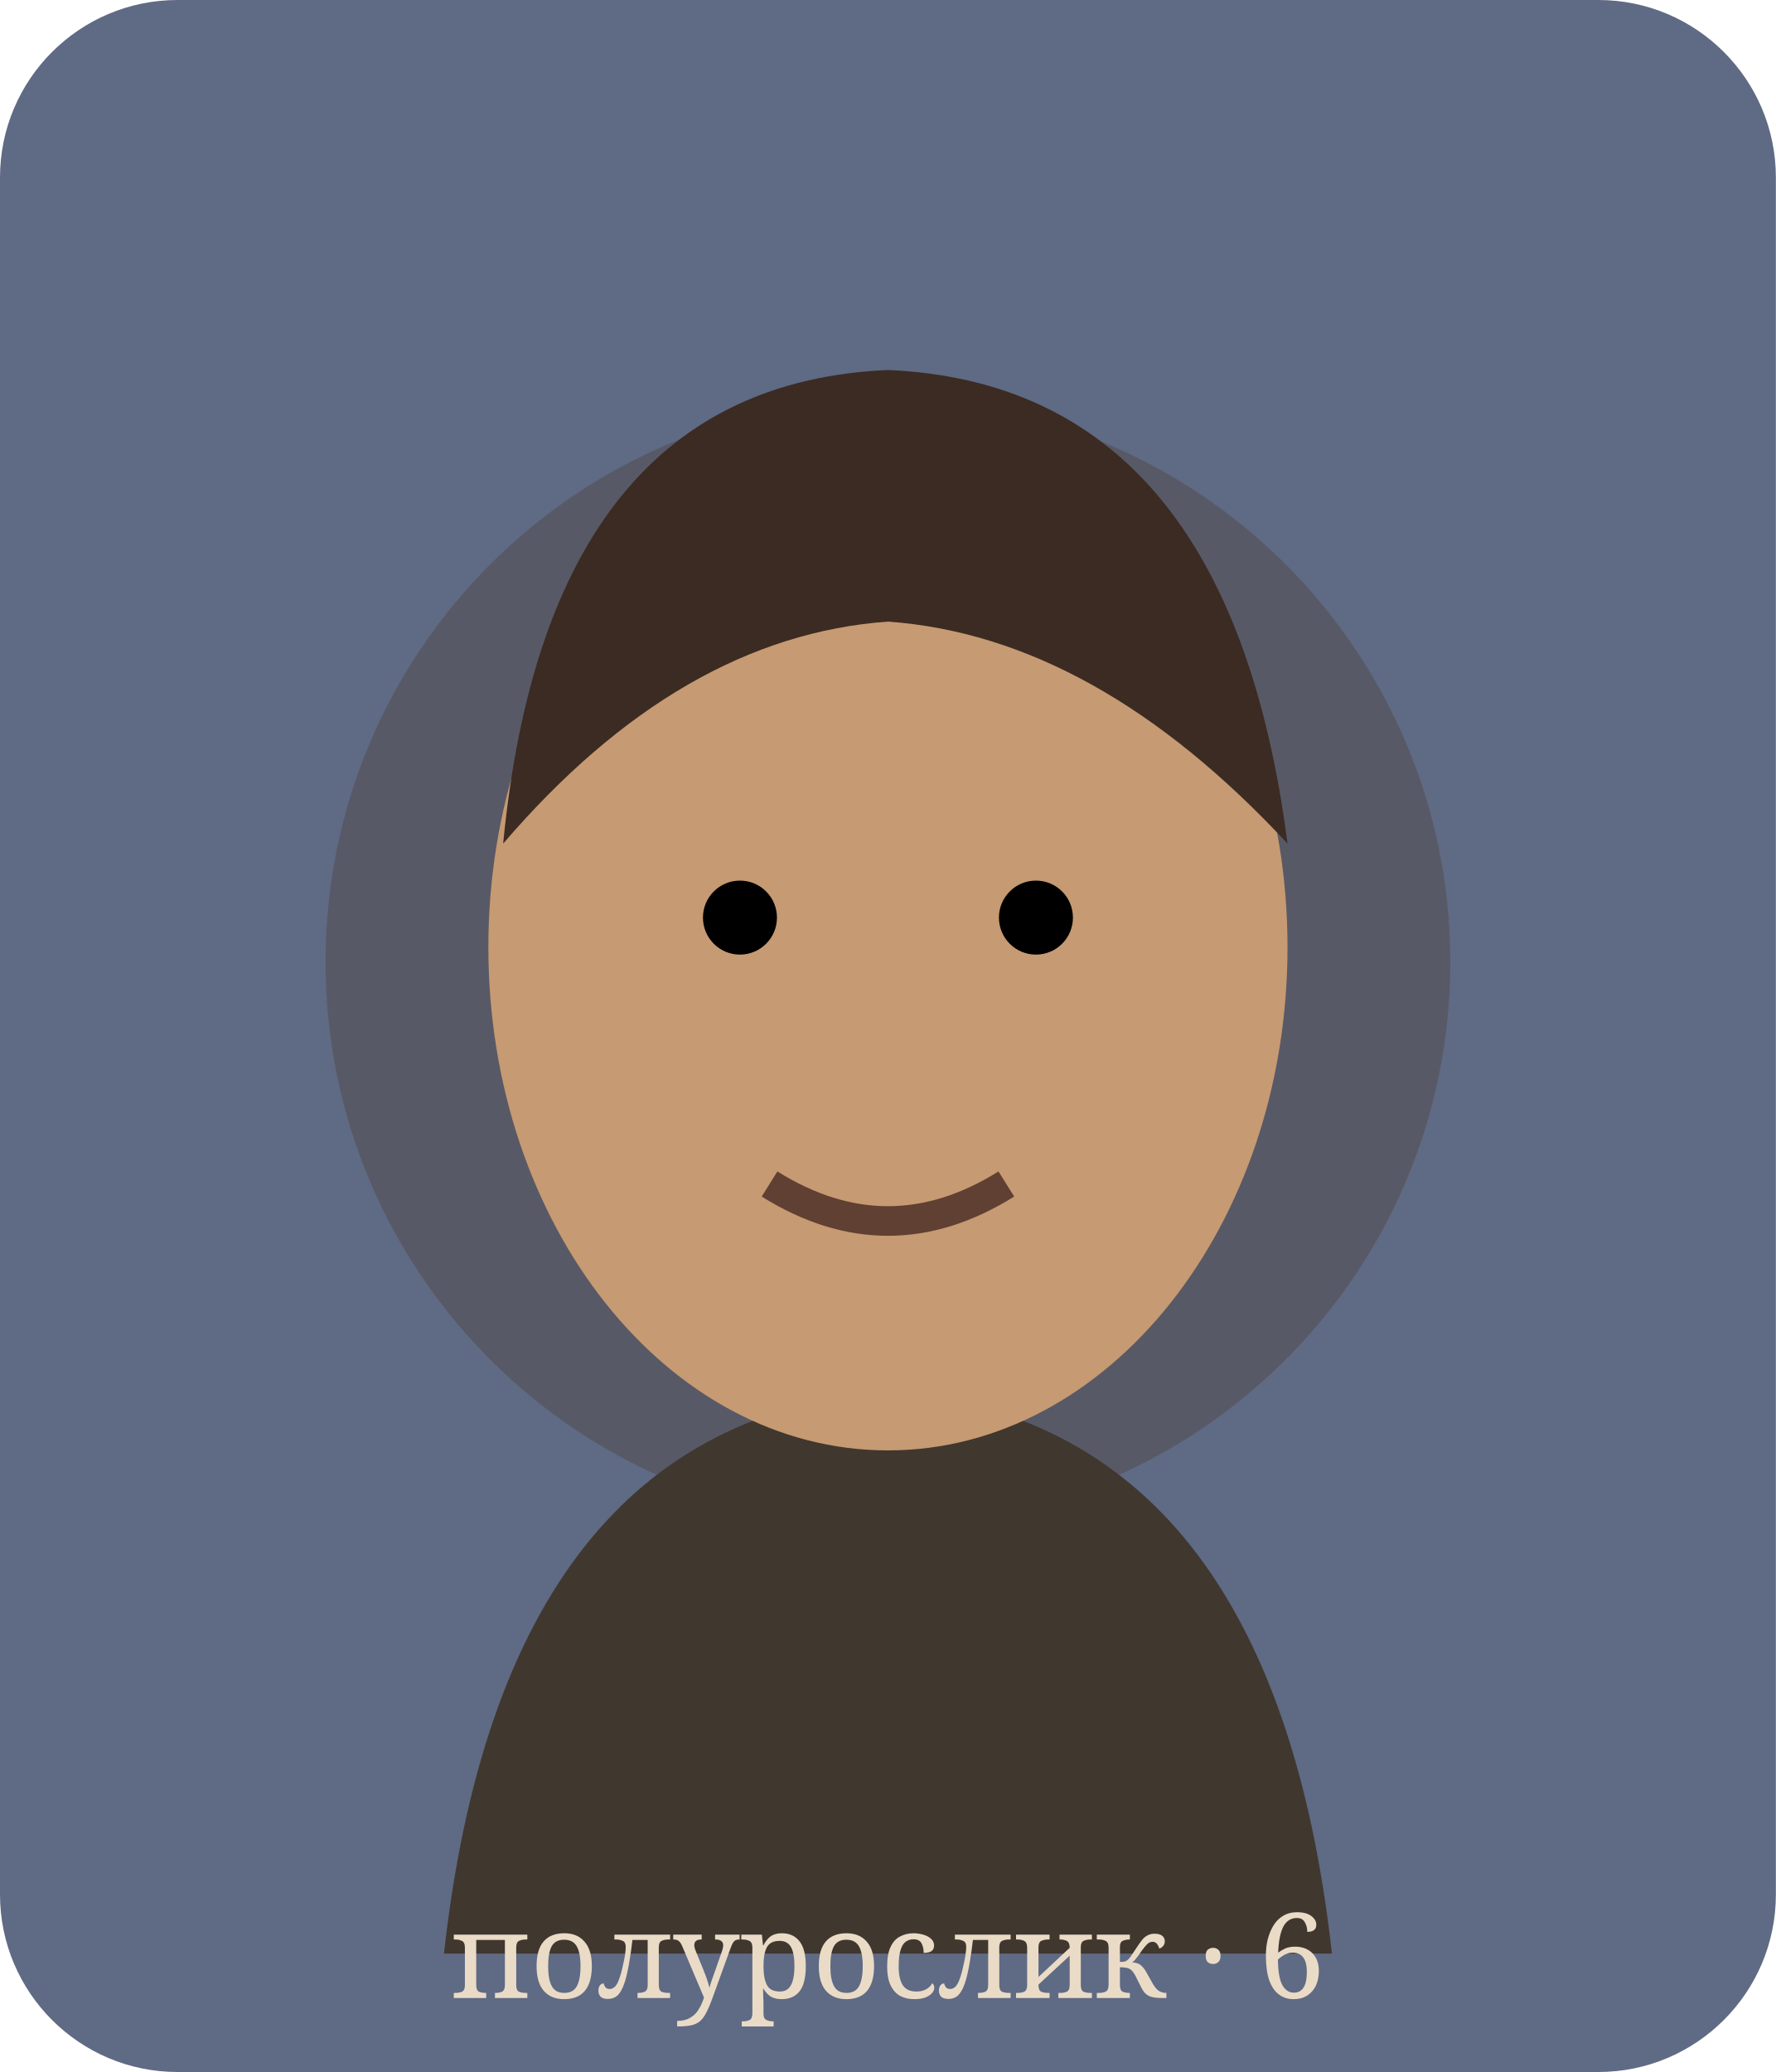
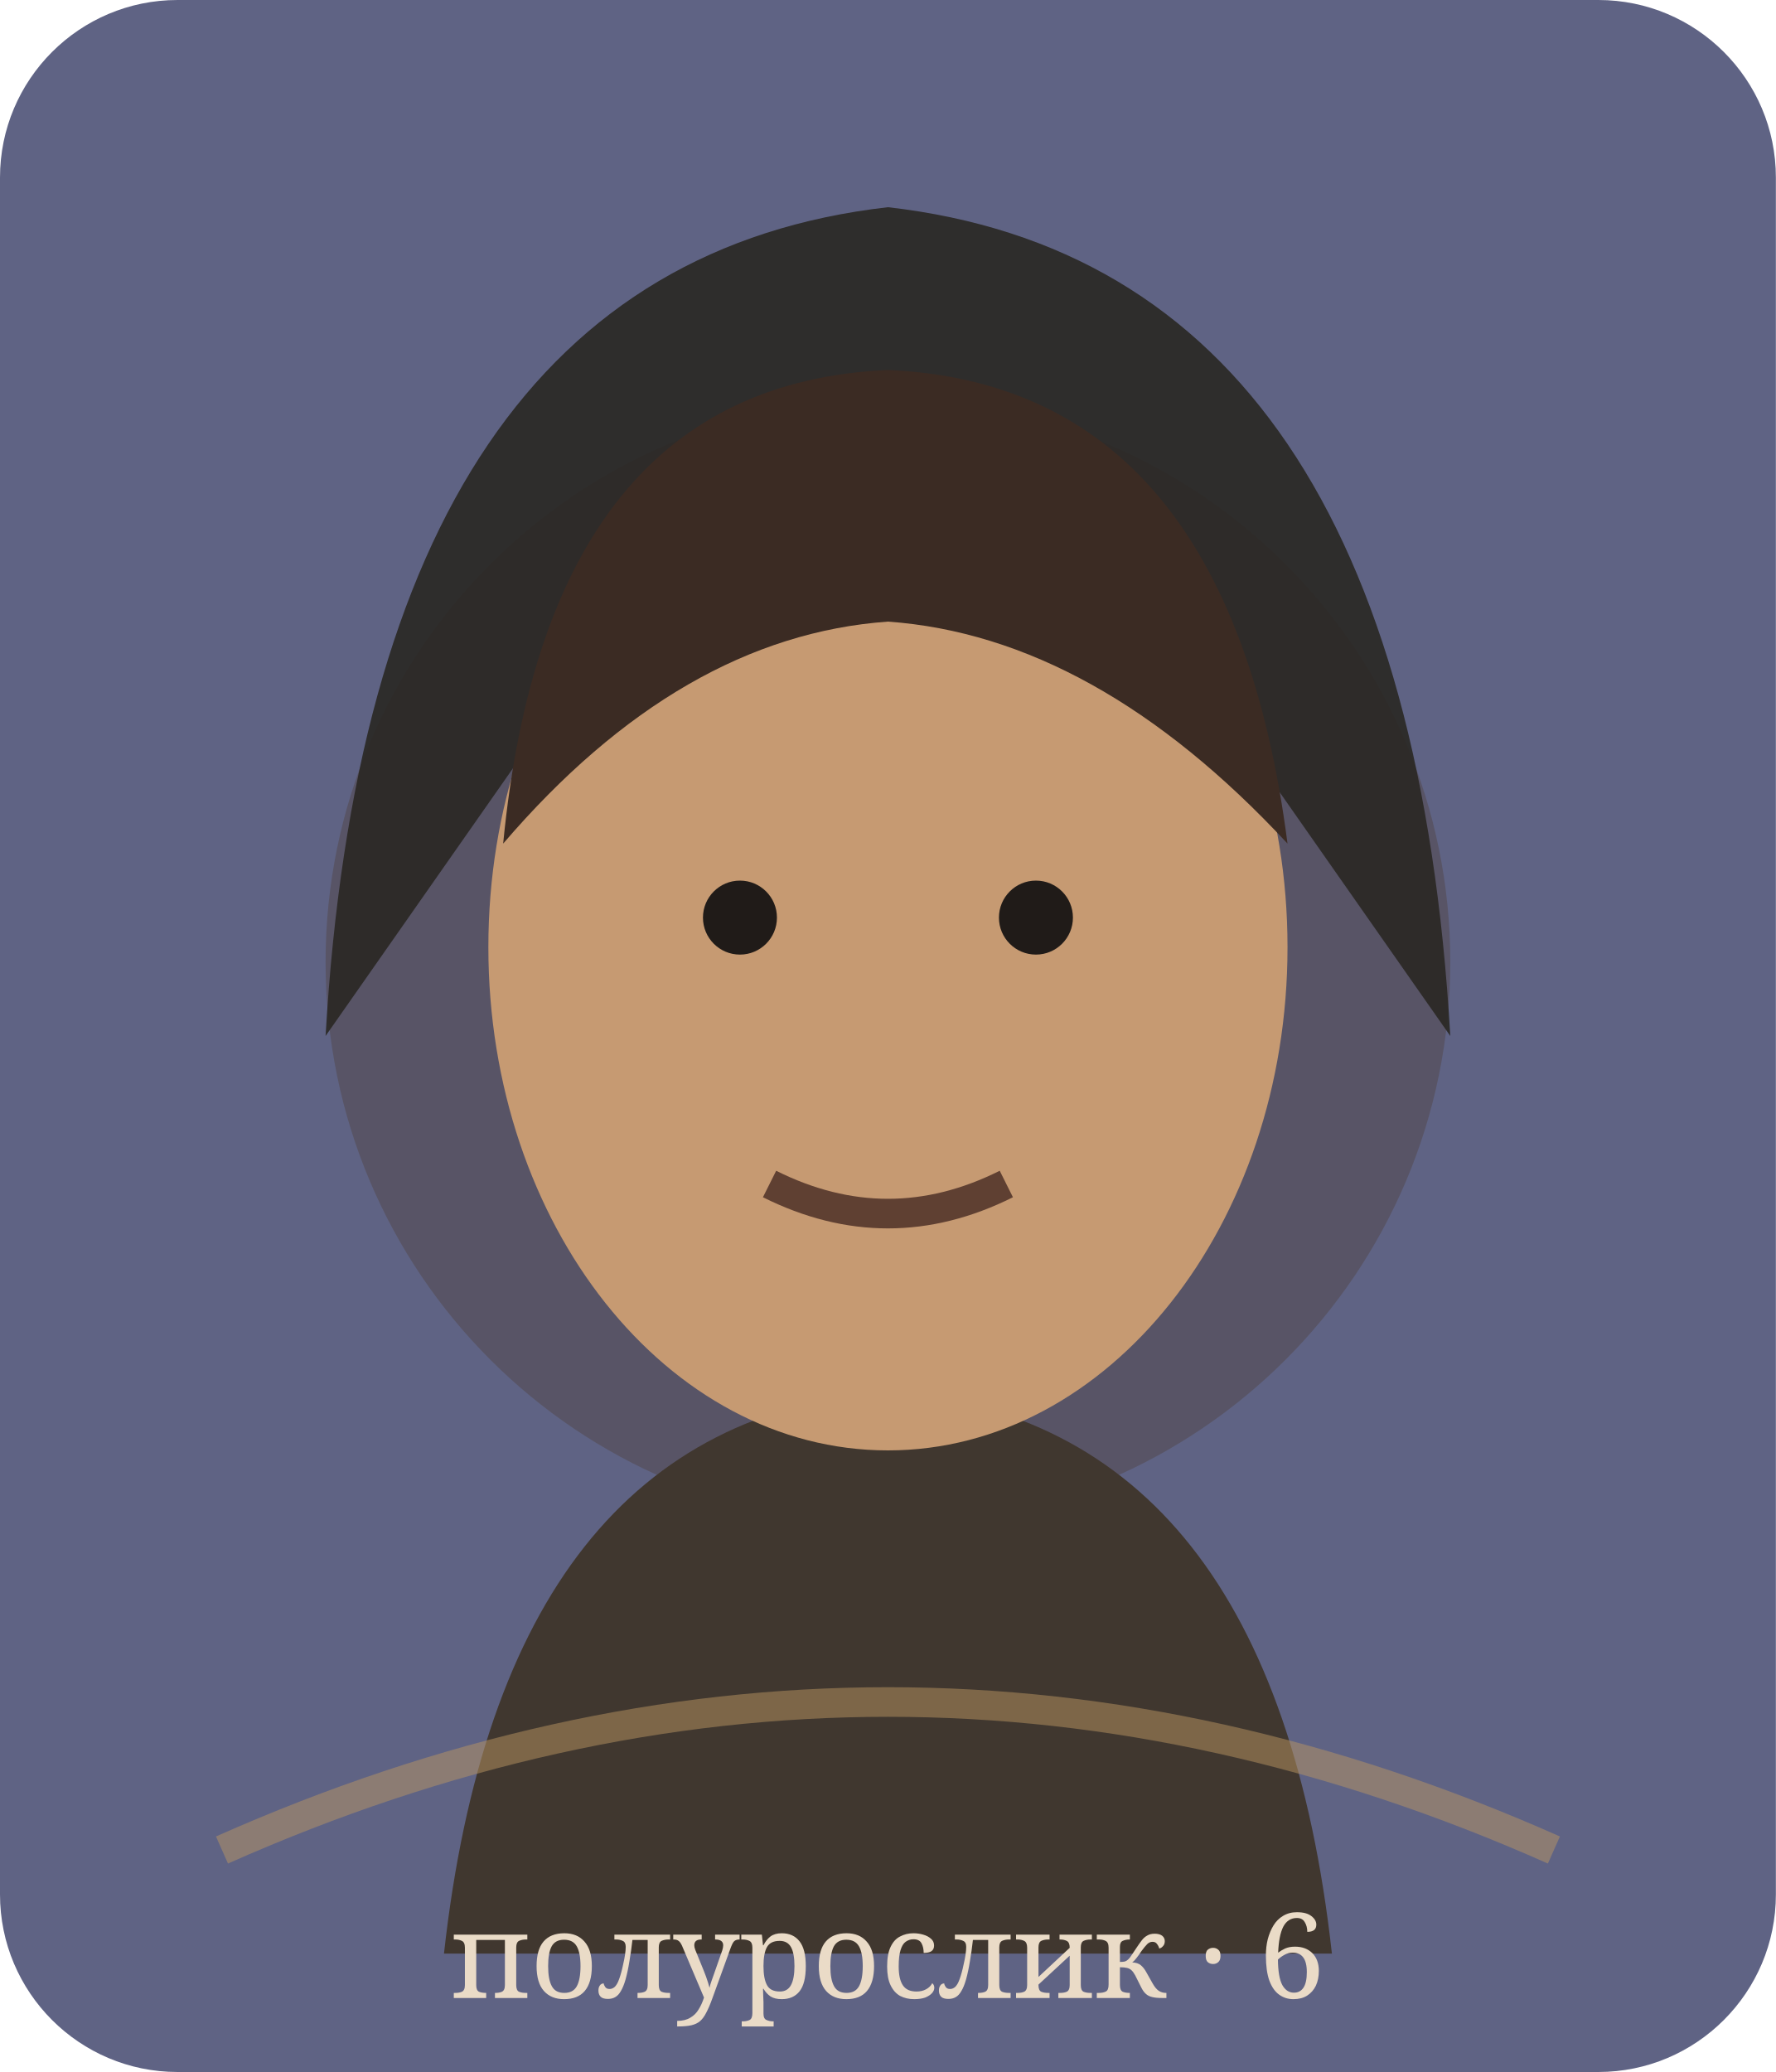
<svg xmlns="http://www.w3.org/2000/svg" viewBox="0 0 120 140">
-   <rect width="120" height="140" rx="12" fill="#5f6a84" />
+   <rect width="120" height="140" rx="12" fill="#5f6384" />
  <circle cx="60" cy="65" r="38" fill="#4b3a2d" opacity=".35" />
+   <path d="M22 70 Q25 18 60 14 Q95 18 98 70 L84 50 Q60 25 36 50Z" fill="#292722" opacity=".9" />
  <path d="M30 132 Q34 96 60 94 Q86 96 90 132" fill="#40372f" />
  <ellipse cx="60" cy="64" rx="27" ry="34" fill="#c69a72" />
  <path d="M34 57 Q37 26 60 25 Q83 26 87 57 Q74 43 60 42 Q46 43 34 57" fill="#3b2b23" />
-   <circle cx="50" cy="62" r="2.5" />
-   <circle cx="70" cy="62" r="2.5" />
-   <path d="M52 80 Q60 85 68 80" fill="none" stroke="#5f4032" stroke-width="2" />
+   <circle cx="50" cy="62" r="2.5" fill="#201b18" />
+   <circle cx="70" cy="62" r="2.5" fill="#201b18" />
+   <path d="M52 80 Q60 84 68 80" fill="none" stroke="#5f4032" stroke-width="2" />
+   <path d="M15 125 Q60 105 105 125" fill="none" stroke="#b99562" stroke-width="2" opacity=".5" />
  <text x="60" y="135" text-anchor="middle" font-family="serif" font-size="8" fill="#eadbc7">полурослик · 6</text>
</svg>
